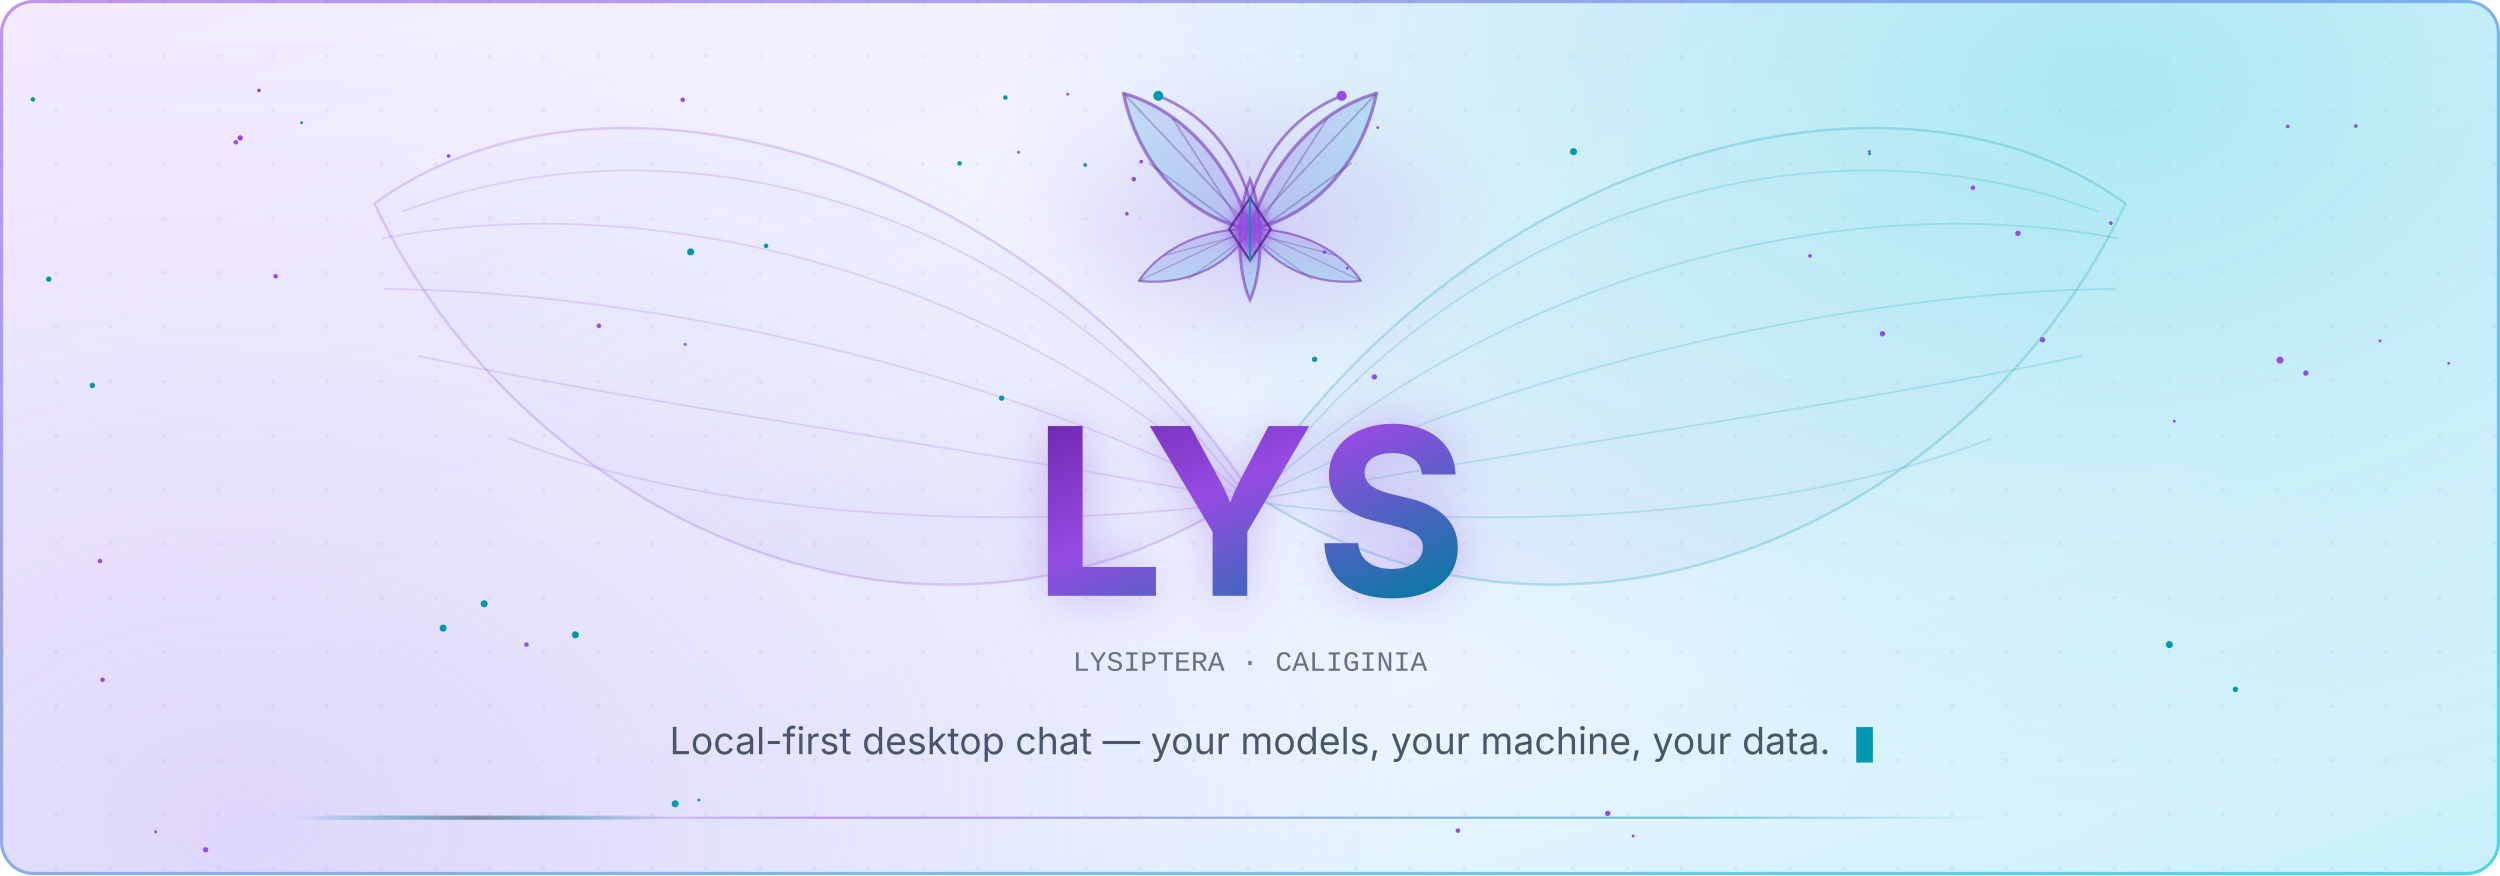
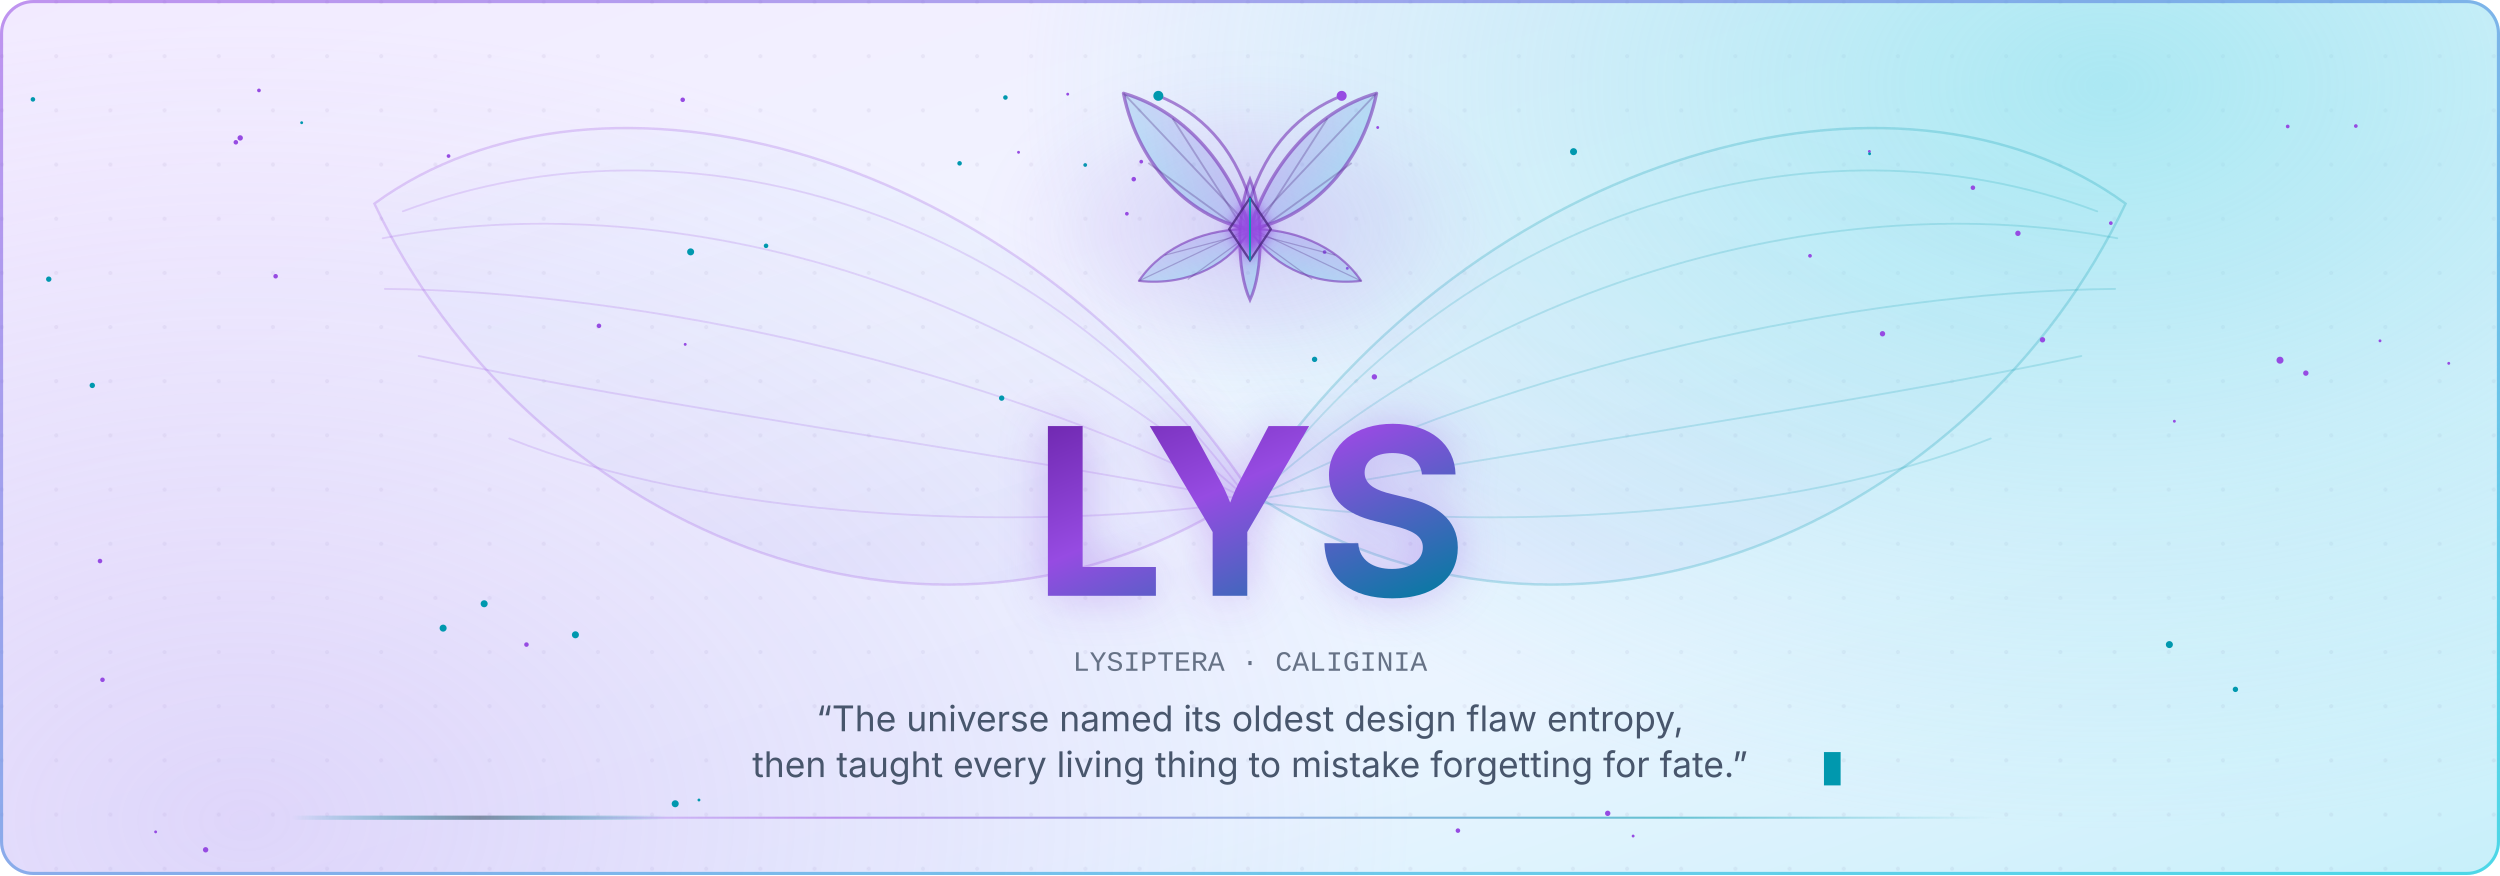
<svg xmlns="http://www.w3.org/2000/svg" viewBox="0 0 1200 420" width="1200" height="420" role="img" aria-labelledby="lysTitle lysDesc">
  <defs>
    <linearGradient id="bg" x1="0" y1="0" x2="1" y2="1">
      <stop offset="0" stop-color="#F2EAFF" />
      <stop offset=".42" stop-color="#F1F5FF" />
      <stop offset=".70" stop-color="#EAF4FF" />
      <stop offset="1" stop-color="#C7F0FA" />
    </linearGradient>
    <radialGradient id="auroraCyan" cx=".5" cy=".5" r=".5">
      <stop offset="0" stop-color="#73DEE9" stop-opacity=".55" />
      <stop offset="1" stop-color="#73DEE9" stop-opacity="0" />
    </radialGradient>
    <radialGradient id="auroraViolet" cx=".5" cy=".5" r=".5">
      <stop offset="0" stop-color="#B98CF0" stop-opacity=".30" />
      <stop offset="1" stop-color="#B98CF0" stop-opacity="0" />
    </radialGradient>
    <linearGradient id="wordmark" x1="0" y1="0" x2="1" y2="1">
      <stop offset="0" stop-color="#7029B1" />
      <stop offset=".4" stop-color="#964BE2" />
      <stop offset="1" stop-color="#007C9F" />
    </linearGradient>
    <linearGradient id="veilFill" x1="0" y1="1" x2="1" y2="0">
      <stop offset="0" stop-color="#964BE2" stop-opacity=".14" />
      <stop offset="1" stop-color="#00CADB" stop-opacity="0" />
    </linearGradient>
    <linearGradient id="wingFill" x1="0" y1="0" x2="1" y2="1">
      <stop offset="0" stop-color="#964BE2" stop-opacity=".22" />
      <stop offset="1" stop-color="#00CADB" stop-opacity=".22" />
    </linearGradient>
    <linearGradient id="sweepGrad" x1="0" y1="0" x2="1" y2="0">
      <stop offset="0" stop-color="#FFFFFF" stop-opacity="0" />
      <stop offset=".5" stop-color="#FFFFFF" stop-opacity=".75" />
      <stop offset="1" stop-color="#FFFFFF" stop-opacity="0" />
    </linearGradient>
    <linearGradient id="frameGrad" x1="0" y1="0" x2="1" y2="1">
      <stop offset="0" stop-color="#964BE2" stop-opacity=".55" />
      <stop offset="1" stop-color="#00CADB" stop-opacity=".62" />
    </linearGradient>
    <linearGradient id="ruleGrad" x1="0" y1="0" x2="1" y2="0">
      <stop offset="0" stop-color="#964BE2" stop-opacity="0" />
      <stop offset=".22" stop-color="#964BE2" stop-opacity=".55" />
      <stop offset=".78" stop-color="#0098AE" stop-opacity=".55" />
      <stop offset="1" stop-color="#0098AE" stop-opacity="0" />
    </linearGradient>
    <linearGradient id="glintGrad" x1="0" y1="0" x2="1" y2="0">
      <stop offset="0" stop-color="#0098AE" stop-opacity="0" />
      <stop offset=".5" stop-color="#7A88A0" stop-opacity=".95" />
      <stop offset="1" stop-color="#0098AE" stop-opacity="0" />
    </linearGradient>
    <radialGradient id="gemGlow" cx=".5" cy=".5" r=".5">
      <stop offset="0" stop-color="#964BE2" stop-opacity=".75" />
      <stop offset="1" stop-color="#964BE2" stop-opacity="0" />
    </radialGradient>
    <pattern id="dots" width="26" height="26" patternUnits="userSpaceOnUse">
      <circle cx="1" cy="1" r="1" fill="#5B4A8A" fill-opacity=".07" />
    </pattern>
    <filter id="soft" x="-60%" y="-60%" width="220%" height="220%">
      <feGaussianBlur stdDeviation="11" />
    </filter>
    <filter id="tight" x="-80%" y="-80%" width="260%" height="260%">
      <feGaussianBlur stdDeviation="3.2" />
    </filter>
    <clipPath id="card">
      <rect x="0" y="0" width="1200" height="420" rx="16" />
    </clipPath>
    <clipPath id="wmClip">
      <text x="600.0" y="286" text-anchor="middle" font-family="ui-sans-serif,-apple-system,BlinkMacSystemFont,'Segoe UI',Inter,'Helvetica Neue',Arial,sans-serif" font-size="112" font-weight="700" textLength="322" lengthAdjust="spacing">LYS</text>
    </clipPath>
  </defs>
  <style>
    .st { animation: twinkle 4s ease-in-out infinite alternate; }
    @keyframes twinkle { from { opacity: .05; } to { opacity: var(--o, .6); } }

    .veil { animation: veil 11s ease-in-out infinite alternate; }
    @keyframes veil { from { opacity: .55; } to { opacity: 1; } }

    .aurora-a { animation: driftA 19s ease-in-out infinite alternate; }
    .aurora-b { animation: driftB 23s ease-in-out infinite alternate; }
    @keyframes driftA { from { transform: translate(0, 0); } to { transform: translate(-46px, 26px); } }
    @keyframes driftB { from { transform: translate(0, 0); } to { transform: translate(38px, -22px); } }

    .wing-up { animation: beatUp 7s ease-in-out infinite; }
    .wing-dn { animation: beatDn 7s ease-in-out infinite; }
    @keyframes beatUp {
      0%, 100% { opacity: .88; }
      50%      { opacity: 1; }
    }
    @keyframes beatDn {
      0%, 100% { opacity: .72; }
      50%      { opacity: .95; }
    }

    .breath { transform-box: view-box; transform-origin: 600.0px 110.0px; animation: breath 7s ease-in-out infinite; }
    @keyframes breath {
      0%, 100% { transform: scale(1); }
      50%      { transform: scale(1.035); }
    }

    .gem { transform-box: view-box; transform-origin: 600.0px 110.0px; animation: gem 3.4s ease-in-out infinite; }
    @keyframes gem {
      0%, 100% { opacity: .55; transform: scale(1); }
      50%      { opacity: 1;   transform: scale(1.12); }
    }

    .antenna { transform-box: view-box; transform-origin: 600.0px 110.0px; animation: antenna 7s ease-in-out infinite; }
    @keyframes antenna {
      0%, 100% { transform: rotate(-1.2deg); }
      50%      { transform: rotate(1.2deg); }
    }

    .sweep { animation: sweep 7s cubic-bezier(.32, .72, .35, 1) infinite; }
    @keyframes sweep {
      0%        { transform: translateX(0); }
      38%, 100% { transform: translateX(1560px); }
    }

    .glint { animation: glint 7s cubic-bezier(.32, .72, .35, 1) infinite; }
    @keyframes glint {
      0%        { transform: translateX(0); opacity: 0; }
      6%        { opacity: 1; }
      44%       { opacity: 1; }
      50%, 100% { transform: translateX(1000px); opacity: 0; }
    }

    .caret { animation: caret 1.15s steps(1) infinite; }
    @keyframes caret { 0%, 49% { opacity: .85; } 50%, 100% { opacity: 0; } }

    .rise { transform-box: view-box; animation: rise 1.2s cubic-bezier(.32, .72, .35, 1) both; }
    @keyframes rise { from { transform: translateY(10px); } to { transform: none; } }
    .d1 { animation-delay: .05s; } .d2 { animation-delay: .28s; } .d3 { animation-delay: .46s; }

    @media (prefers-reduced-motion: reduce) {
      * { animation: none !important; }
      .st { opacity: .35; }
    }
  </style>
  <g clip-path="url(#card)">
    <rect width="1200" height="420" fill="url(#bg)" />
    <rect width="1200" height="420" fill="url(#dots)" />
    <g class="aurora-a">
      <ellipse cx="1010" cy="40" rx="520" ry="360" fill="url(#auroraCyan)" />
    </g>
    <g class="aurora-b">
      <ellipse cx="118" cy="392" rx="560" ry="380" fill="url(#auroraViolet)" />
    </g>
    <g class="veils" opacity=".9">
      <g class="veil veil-r" style="animation-delay:0s" transform="translate(600.0 236.0) rotate(-7)">
        <path d="M0 0 C130 -150 336 -178 434 -86 C344 56 142 122 0 0 Z" fill="url(#veilFill)" fill-opacity=".55" stroke="#0098AE" stroke-opacity=".26" stroke-width="1.2" />
        <g stroke="#0098AE" stroke-opacity=".2" stroke-width="0.9" fill="none" stroke-linecap="round">
          <path d="M6 -2 C120 -120 290 -152 420 -84" />
          <path d="M6 0 C130 -86 296 -112 428 -70" />
          <path d="M6 2 C132 -44 300 -60 424 -46" />
          <path d="M6 4 C126 -4 292 -6 404 -16" />
          <path d="M5 6 C112 34 258 44 356 18" />
        </g>
      </g>
      <g class="veil veil-l" style="animation-delay:-5s" transform="translate(600.0 236.0) scale(-1 1) rotate(-7)">
        <path d="M0 0 C130 -150 336 -178 434 -86 C344 56 142 122 0 0 Z" fill="url(#veilFill)" fill-opacity=".55" stroke="#964BE2" stroke-opacity=".26" stroke-width="1.2" />
        <g stroke="#964BE2" stroke-opacity=".2" stroke-width="0.9" fill="none" stroke-linecap="round">
          <path d="M6 -2 C120 -120 290 -152 420 -84" />
          <path d="M6 0 C130 -86 296 -112 428 -70" />
          <path d="M6 2 C132 -44 300 -60 424 -46" />
          <path d="M6 4 C126 -4 292 -6 404 -16" />
          <path d="M5 6 C112 34 258 44 356 18" />
        </g>
      </g>
    </g>
    <g class="stars">
      <circle class="st" cx="480.8" cy="191.1" r="1.3" fill="#0098AE" style="--o:0.19;animation-duration:5.92s;animation-delay:-3.2s" />
      <circle class="st" cx="544.2" cy="86.0" r="1.1" fill="#964BE2" style="--o:0.27;animation-duration:5.93s;animation-delay:-0.62s" />
      <circle class="st" cx="947.0" cy="90.1" r="1.1" fill="#964BE2" style="--o:0.37;animation-duration:4.34s;animation-delay:-5.63s" />
      <circle class="st" cx="980.4" cy="163.1" r="1.3" fill="#964BE2" style="--o:0.32;animation-duration:3.85s;animation-delay:-5.84s" />
      <circle class="st" cx="212.7" cy="301.5" r="1.7" fill="#0098AE" style="--o:0.18;animation-duration:6.4s;animation-delay:-0.22s" />
      <circle class="st" cx="1073.0" cy="330.9" r="1.3" fill="#0098AE" style="--o:0.26;animation-duration:5.63s;animation-delay:-4.65s" />
      <circle class="st" cx="646.7" cy="128.8" r="0.7" fill="#964BE2" style="--o:0.21;animation-duration:3.63s;animation-delay:-6.19s" />
      <circle class="st" cx="1094.4" cy="172.9" r="1.7" fill="#964BE2" style="--o:0.19;animation-duration:5.54s;animation-delay:-4.47s" />
      <circle class="st" cx="276.2" cy="304.7" r="1.7" fill="#0098AE" style="--o:0.23;animation-duration:3.56s;animation-delay:-1.65s" />
      <circle class="st" cx="23.4" cy="134.0" r="1.3" fill="#0098AE" style="--o:0.34;animation-duration:2.73s;animation-delay:-6.16s" />
      <circle class="st" cx="1142.4" cy="163.6" r="0.7" fill="#964BE2" style="--o:0.19;animation-duration:6.82s;animation-delay:-6.59s" />
      <circle class="st" cx="1098.1" cy="60.7" r="0.9" fill="#964BE2" style="--o:0.32;animation-duration:4.98s;animation-delay:-2.8s" />
      <circle class="st" cx="783.9" cy="401.3" r="0.7" fill="#964BE2" style="--o:0.23;animation-duration:6.29s;animation-delay:-4.78s" />
      <circle class="st" cx="1130.8" cy="60.5" r="0.9" fill="#964BE2" style="--o:0.38;animation-duration:6.67s;animation-delay:-1.1s" />
      <circle class="st" cx="48.0" cy="269.3" r="1.1" fill="#964BE2" style="--o:0.38;animation-duration:6.49s;animation-delay:-6.14s" />
      <circle class="st" cx="661.3" cy="61.2" r="0.7" fill="#964BE2" style="--o:0.19;animation-duration:3.63s;animation-delay:-1.05s" />
      <circle class="st" cx="327.7" cy="47.9" r="1.1" fill="#964BE2" style="--o:0.38;animation-duration:5.72s;animation-delay:-0.66s" />
      <circle class="st" cx="324.1" cy="385.8" r="1.7" fill="#0098AE" style="--o:0.3;animation-duration:4.96s;animation-delay:-0.65s" />
      <circle class="st" cx="903.6" cy="160.2" r="1.3" fill="#964BE2" style="--o:0.19;animation-duration:3.76s;animation-delay:-3.56s" />
      <circle class="st" cx="49.2" cy="326.3" r="1.1" fill="#964BE2" style="--o:0.27;animation-duration:3.96s;animation-delay:-3.39s" />
      <circle class="st" cx="631.0" cy="172.5" r="1.3" fill="#0098AE" style="--o:0.31;animation-duration:5.13s;animation-delay:-0.29s" />
      <circle class="st" cx="868.8" cy="122.8" r="0.9" fill="#964BE2" style="--o:0.3;animation-duration:7.1s;animation-delay:-4.67s" />
      <circle class="st" cx="335.5" cy="384.0" r="0.7" fill="#0098AE" style="--o:0.29;animation-duration:5.59s;animation-delay:-6.17s" />
      <circle class="st" cx="331.5" cy="120.9" r="1.7" fill="#0098AE" style="--o:0.32;animation-duration:4.16s;animation-delay:-5.03s" />
      <circle class="st" cx="98.7" cy="407.9" r="1.3" fill="#964BE2" style="--o:0.23;animation-duration:6.92s;animation-delay:-5.23s" />
      <circle class="st" cx="460.6" cy="78.4" r="1.1" fill="#0098AE" style="--o:0.28;animation-duration:4.16s;animation-delay:-3.53s" />
      <circle class="st" cx="252.7" cy="309.4" r="1.1" fill="#964BE2" style="--o:0.27;animation-duration:4.46s;animation-delay:-4.45s" />
      <circle class="st" cx="659.7" cy="180.9" r="1.3" fill="#964BE2" style="--o:0.19;animation-duration:3.94s;animation-delay:-1.07s" />
      <circle class="st" cx="1106.8" cy="179.1" r="1.3" fill="#964BE2" style="--o:0.25;animation-duration:2.76s;animation-delay:-1.17s" />
      <circle class="st" cx="44.3" cy="185.0" r="1.3" fill="#0098AE" style="--o:0.29;animation-duration:5.63s;animation-delay:-3.74s" />
      <circle class="st" cx="113.2" cy="68.3" r="1.1" fill="#964BE2" style="--o:0.19;animation-duration:3.87s;animation-delay:-0.12s" />
      <circle class="st" cx="215.3" cy="74.9" r="0.9" fill="#964BE2" style="--o:0.23;animation-duration:6.29s;animation-delay:-4.56s" />
      <circle class="st" cx="15.8" cy="47.7" r="1.1" fill="#0098AE" style="--o:0.35;animation-duration:2.88s;animation-delay:-1.27s" />
      <circle class="st" cx="1041.3" cy="309.4" r="1.7" fill="#0098AE" style="--o:0.22;animation-duration:2.7s;animation-delay:-3.3s" />
      <circle class="st" cx="699.8" cy="398.7" r="1.1" fill="#964BE2" style="--o:0.36;animation-duration:3.15s;animation-delay:-4.44s" />
      <circle class="st" cx="144.8" cy="58.9" r="0.7" fill="#0098AE" style="--o:0.29;animation-duration:3.11s;animation-delay:-6.14s" />
      <circle class="st" cx="1175.4" cy="174.4" r="0.7" fill="#964BE2" style="--o:0.32;animation-duration:2.84s;animation-delay:-2.51s" />
      <circle class="st" cx="512.5" cy="45.2" r="0.7" fill="#964BE2" style="--o:0.2;animation-duration:6.84s;animation-delay:-2.28s" />
      <circle class="st" cx="897.3" cy="72.7" r="0.7" fill="#964BE2" style="--o:0.22;animation-duration:3.36s;animation-delay:-2.85s" />
      <circle class="st" cx="1013.2" cy="107.1" r="0.9" fill="#964BE2" style="--o:0.39;animation-duration:3.31s;animation-delay:-0.76s" />
      <circle class="st" cx="132.3" cy="132.6" r="1.1" fill="#964BE2" style="--o:0.2;animation-duration:4.22s;animation-delay:-4.96s" />
      <circle class="st" cx="482.6" cy="46.8" r="1.1" fill="#0098AE" style="--o:0.37;animation-duration:2.9s;animation-delay:-3.86s" />
      <circle class="st" cx="115.3" cy="66.2" r="1.3" fill="#964BE2" style="--o:0.22;animation-duration:3.72s;animation-delay:-5.59s" />
      <circle class="st" cx="755.3" cy="72.8" r="1.7" fill="#0098AE" style="--o:0.36;animation-duration:5.59s;animation-delay:-1.52s" />
      <circle class="st" cx="897.4" cy="73.8" r="0.7" fill="#0098AE" style="--o:0.38;animation-duration:7.21s;animation-delay:-0.35s" />
      <circle class="st" cx="367.7" cy="118.0" r="1.1" fill="#0098AE" style="--o:0.19;animation-duration:4.96s;animation-delay:-4.22s" />
      <circle class="st" cx="488.9" cy="73.1" r="0.7" fill="#964BE2" style="--o:0.19;animation-duration:3.66s;animation-delay:-3.71s" />
      <circle class="st" cx="124.3" cy="43.4" r="0.9" fill="#964BE2" style="--o:0.21;animation-duration:3.86s;animation-delay:-5.38s" />
      <circle class="st" cx="74.7" cy="399.3" r="0.7" fill="#964BE2" style="--o:0.3;animation-duration:3.26s;animation-delay:-0.39s" />
      <circle class="st" cx="968.6" cy="112.0" r="1.3" fill="#964BE2" style="--o:0.36;animation-duration:5.92s;animation-delay:-6.95s" />
      <circle class="st" cx="635.8" cy="121.0" r="0.9" fill="#964BE2" style="--o:0.35;animation-duration:2.86s;animation-delay:-2.59s" />
      <circle class="st" cx="540.9" cy="102.6" r="0.9" fill="#964BE2" style="--o:0.2;animation-duration:5.4s;animation-delay:-7.28s" />
      <circle class="st" cx="547.8" cy="77.6" r="0.9" fill="#964BE2" style="--o:0.3;animation-duration:4.07s;animation-delay:-0.5s" />
      <circle class="st" cx="771.7" cy="390.4" r="1.3" fill="#964BE2" style="--o:0.27;animation-duration:5.53s;animation-delay:-6.66s" />
      <circle class="st" cx="328.9" cy="165.3" r="0.7" fill="#964BE2" style="--o:0.21;animation-duration:3.81s;animation-delay:-3.78s" />
      <circle class="st" cx="520.9" cy="79.2" r="0.9" fill="#0098AE" style="--o:0.22;animation-duration:3.47s;animation-delay:-0.87s" />
      <circle class="st" cx="1043.7" cy="202.2" r="0.7" fill="#964BE2" style="--o:0.3;animation-duration:4.07s;animation-delay:-4.3s" />
      <circle class="st" cx="232.4" cy="289.8" r="1.7" fill="#0098AE" style="--o:0.21;animation-duration:7.4s;animation-delay:-2.1s" />
      <circle class="st" cx="287.5" cy="156.4" r="1.1" fill="#964BE2" style="--o:0.25;animation-duration:4.94s;animation-delay:-1.62s" />
    </g>
    <g class="breath">
      <ellipse cx="600.0" cy="110.0" rx="120" ry="74" fill="url(#gemGlow)" opacity=".30" filter="url(#soft)" />
      <g class="wing wing-up" style="animation-delay:0s" transform="translate(600.0 110.0) rotate(-38)">
        <path d="M0 0 C24 -17 58 -26 88 -14 C60 10 24 13 0 0 Z" fill="url(#wingFill)" stroke="#7029B1" stroke-opacity=".55" stroke-width="1.6" stroke-linejoin="round" />
        <g stroke="#4A2A80" stroke-opacity=".30" stroke-width="0.9" fill="none">
          <path d="M2 -1 L88 -14" />
          <path d="M2 2 L62 -19" />
          <path d="M3 3 L58 5" />
        </g>
      </g>
      <g class="wing wing-up" style="animation-delay:-0.35s" transform="translate(600.0 110.0) scale(-1 1) rotate(-38)">
        <path d="M0 0 C24 -17 58 -26 88 -14 C60 10 24 13 0 0 Z" fill="url(#wingFill)" stroke="#7029B1" stroke-opacity=".55" stroke-width="1.6" stroke-linejoin="round" />
        <g stroke="#4A2A80" stroke-opacity=".30" stroke-width="0.9" fill="none">
          <path d="M2 -1 L88 -14" />
          <path d="M2 2 L62 -19" />
          <path d="M3 3 L58 5" />
        </g>
      </g>
      <g class="wing wing-dn" style="animation-delay:-1.1s" transform="translate(600.0 110.0) rotate(34) scale(0.66)">
        <path d="M0 0 C24 -17 58 -26 88 -14 C60 10 24 13 0 0 Z" fill="url(#wingFill)" stroke="#7029B1" stroke-opacity=".55" stroke-width="1.6" stroke-linejoin="round" />
        <g stroke="#4A2A80" stroke-opacity=".30" stroke-width="0.9" fill="none">
          <path d="M2 -1 L88 -14" />
          <path d="M2 2 L62 -19" />
          <path d="M3 3 L58 5" />
        </g>
      </g>
      <g class="wing wing-dn" style="animation-delay:-1.45s" transform="translate(600.0 110.0) scale(-1 1) rotate(34) scale(0.66)">
        <path d="M0 0 C24 -17 58 -26 88 -14 C60 10 24 13 0 0 Z" fill="url(#wingFill)" stroke="#7029B1" stroke-opacity=".55" stroke-width="1.6" stroke-linejoin="round" />
        <g stroke="#4A2A80" stroke-opacity=".30" stroke-width="0.9" fill="none">
          <path d="M2 -1 L88 -14" />
          <path d="M2 2 L62 -19" />
          <path d="M3 3 L58 5" />
        </g>
      </g>
      <g class="antenna" stroke="#7029B1" stroke-opacity=".55" stroke-width="1.4" fill="none" stroke-linecap="round">
        <path d="M600.0 96.0 C592.0 70.0 576.0 54.0 556.0 46.0" />
        <path d="M600.0 96.0 C608.0 70.0 624.0 54.0 644.0 46.0" />
        <circle cx="556.0" cy="46.0" r="2.4" fill="#0098AE" stroke="none" />
        <circle cx="644.0" cy="46.0" r="2.4" fill="#964BE2" stroke="none" />
      </g>
      <path d="M600.0 86.0 C606.5 102.0 606.5 130.0 600.0 144.0 C593.5 130.0 593.5 102.0 600.0 86.0 Z" fill="url(#wingFill)" stroke="#7029B1" stroke-opacity=".55" stroke-width="1.4" />
      <g class="gem">
        <path d="M600.0 95.0 L610.0 110.0 L600.0 125.0 L590.0 110.0 Z" fill="#964BE2" filter="url(#tight)" />
        <path d="M600.0 95.0 L610.0 110.0 L600.0 125.0 L590.0 110.0 Z" fill="none" stroke="#4A2A80" stroke-opacity=".8" stroke-width="1.1" />
        <path d="M600.0 95.0 L600.0 125.0" stroke="#0098AE" stroke-opacity=".9" stroke-width="1" />
      </g>
    </g>
    <g class="rise d1">
      <text x="600.0" y="286" text-anchor="middle" font-family="ui-sans-serif,-apple-system,BlinkMacSystemFont,'Segoe UI',Inter,'Helvetica Neue',Arial,sans-serif" font-size="112" font-weight="700" textLength="322" lengthAdjust="spacing" fill="#964BE2" opacity=".35" filter="url(#soft)">LYS</text>
      <text x="600.0" y="286" text-anchor="middle" font-family="ui-sans-serif,-apple-system,BlinkMacSystemFont,'Segoe UI',Inter,'Helvetica Neue',Arial,sans-serif" font-size="112" font-weight="700" textLength="322" lengthAdjust="spacing" fill="url(#wordmark)">LYS</text>
      <g clip-path="url(#wmClip)">
        <rect class="sweep" x="-330" y="186" width="230" height="128" fill="url(#sweepGrad)" />
      </g>
    </g>
    <text class="rise d2" x="600.0" y="322" text-anchor="middle" font-family="ui-monospace,SFMono-Regular,'SF Mono',Menlo,Consolas,'Liberation Mono',monospace" font-size="13.5" fill="#667286" textLength="316" lengthAdjust="spacing">LYSIPTERA · CALIGINIA</text>
    <g class="rise d3">
-       <text x="600.0" y="362" text-anchor="middle" font-family="ui-sans-serif,-apple-system,BlinkMacSystemFont,'Segoe UI',Inter,'Helvetica Neue',Arial,sans-serif" font-size="18" fill="#48566C" textLength="560" lengthAdjust="spacing">Local-first desktop chat — your models, your machine, your data.</text>
-       <rect class="caret" x="891.0" y="349" width="8" height="17" fill="#0098AE" />
+       <text x="600.0" y="351" text-anchor="middle" font-family="ui-sans-serif,-apple-system,BlinkMacSystemFont,'Segoe UI',Inter,'Helvetica Neue',Arial,sans-serif" font-size="17" fill="#48566C" textLength="428" lengthAdjust="spacing">“The universe named its oldest design flaw entropy,</text>
+       <text x="600.0" y="373" text-anchor="middle" font-family="ui-sans-serif,-apple-system,BlinkMacSystemFont,'Segoe UI',Inter,'Helvetica Neue',Arial,sans-serif" font-size="17" fill="#48566C" textLength="529" lengthAdjust="spacing">then taught every living thing to mistake forgetting for fate.”</text>
+       <rect class="caret" x="875.5" y="361" width="8" height="16" fill="#0098AE" />
    </g>
    <rect x="240" y="392" width="720" height="1" fill="url(#ruleGrad)" />
    <rect class="glint" x="140" y="391.5" width="180" height="2" fill="url(#glintGrad)" rx="1" />
  </g>
  <rect x=".75" y=".75" width="1198.5" height="418.5" rx="15.25" fill="none" stroke="url(#frameGrad)" stroke-width="1.5" />
</svg>
